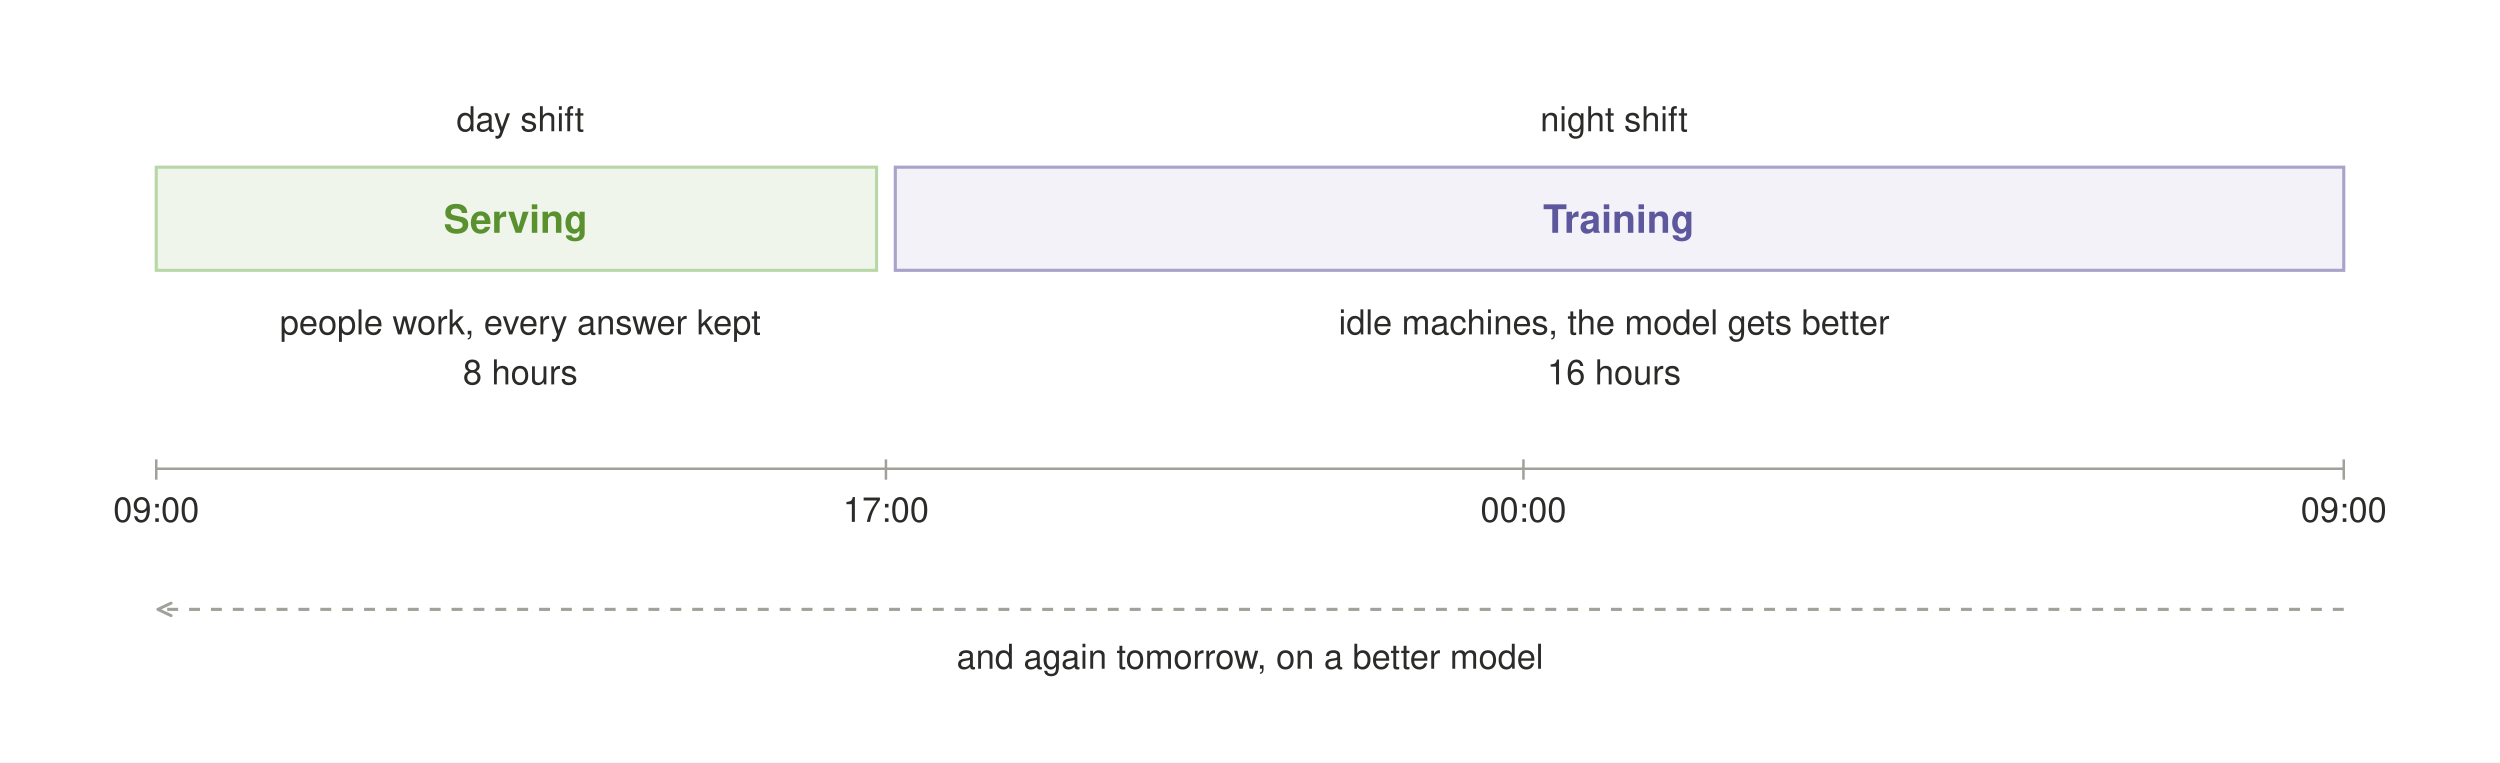
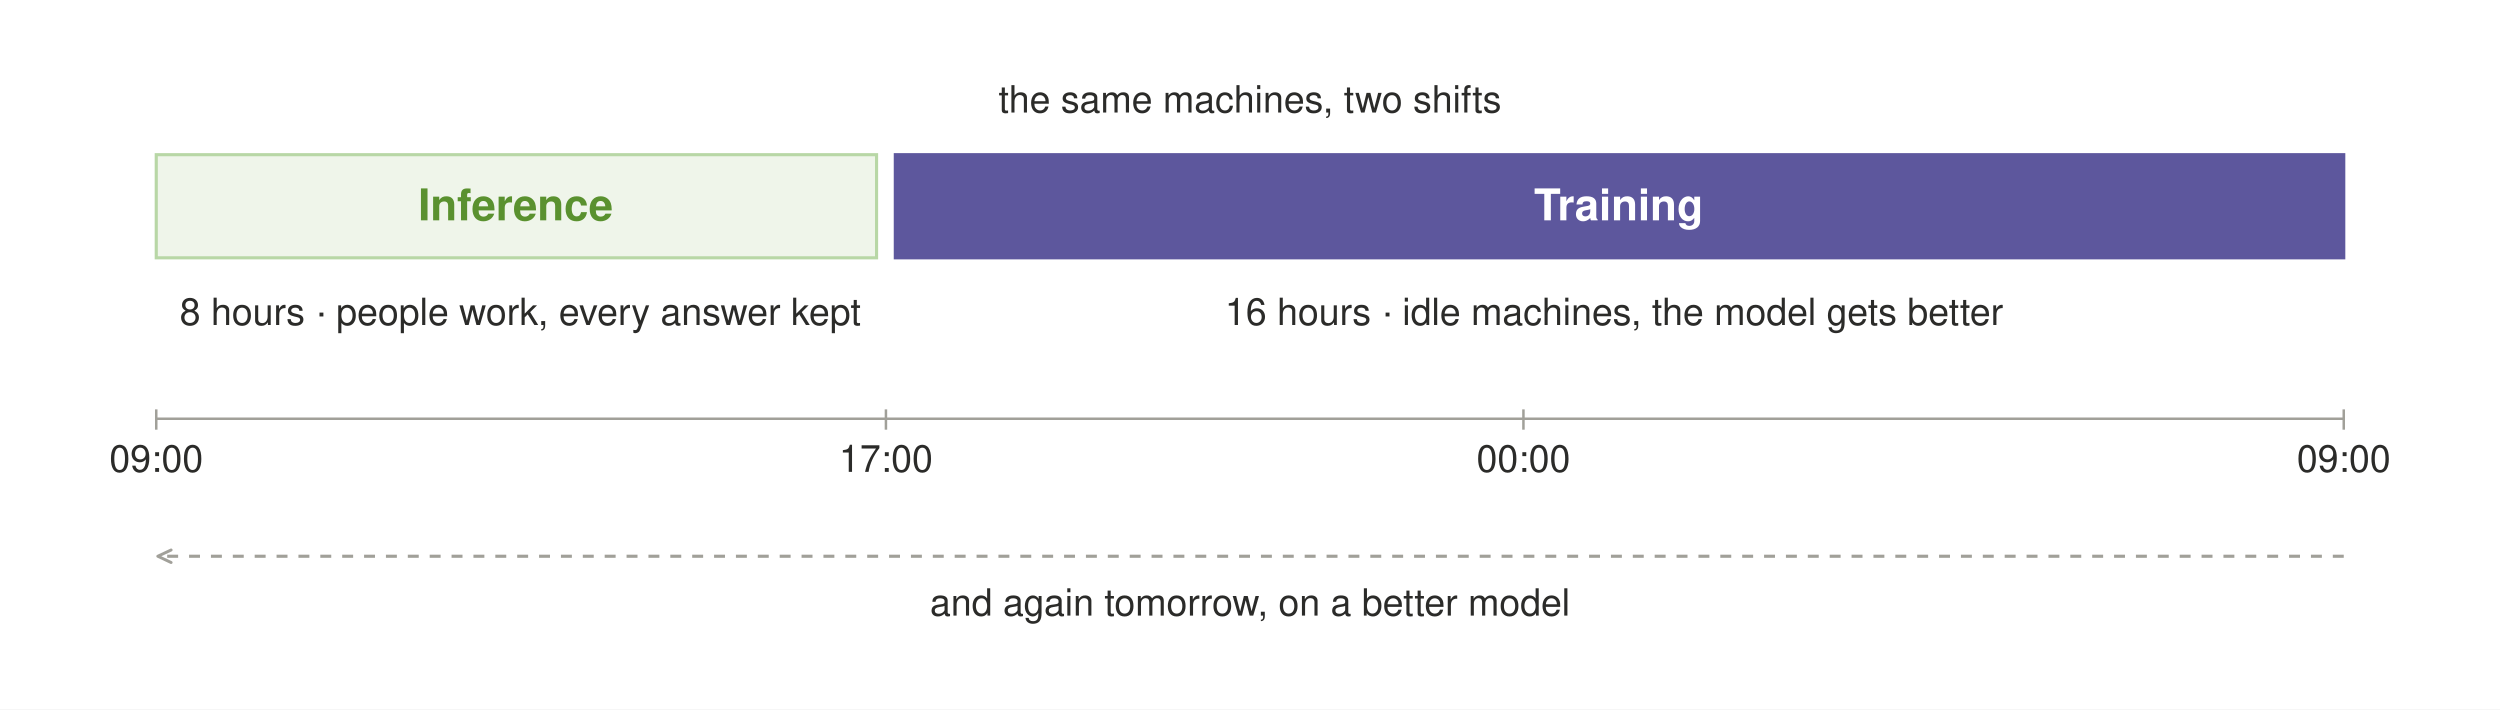
- <svg xmlns="http://www.w3.org/2000/svg" viewBox="0 0 1600 488" font-family="Avenir Next, Nunito, Segoe UI, Helvetica, Arial, sans-serif">
+ <svg xmlns="http://www.w3.org/2000/svg" viewBox="0 0 1600 454" font-family="Avenir Next, Nunito, Segoe UI, Helvetica, Arial, sans-serif">
  <defs>
    <marker id="ha" markerWidth="14" markerHeight="14" refX="11" refY="5" orient="auto" markerUnits="userSpaceOnUse">
      <path d="M1.5 1 L10 5 L1.5 9" fill="none" stroke="#a1a099" stroke-width="1.9" stroke-linecap="round" stroke-linejoin="round" />
    </marker>
    <marker id="Ha" markerWidth="19" markerHeight="19" refX="13" refY="6.5" orient="auto" markerUnits="userSpaceOnUse">
      <path d="M2 1.5 L12.5 6.5 L2 11.5" fill="none" stroke="#a1a099" stroke-width="3" stroke-linecap="round" stroke-linejoin="round" />
    </marker>
    <marker id="hg" markerWidth="14" markerHeight="14" refX="11" refY="5" orient="auto" markerUnits="userSpaceOnUse">
      <path d="M1.5 1 L10 5 L1.5 9" fill="none" stroke="#5a912f" stroke-width="1.9" stroke-linecap="round" stroke-linejoin="round" />
    </marker>
    <marker id="Hg" markerWidth="19" markerHeight="19" refX="13" refY="6.5" orient="auto" markerUnits="userSpaceOnUse">
      <path d="M2 1.5 L12.5 6.5 L2 11.5" fill="none" stroke="#5a912f" stroke-width="3" stroke-linecap="round" stroke-linejoin="round" />
    </marker>
    <marker id="hp" markerWidth="14" markerHeight="14" refX="11" refY="5" orient="auto" markerUnits="userSpaceOnUse">
      <path d="M1.5 1 L10 5 L1.5 9" fill="none" stroke="#5d579d" stroke-width="1.9" stroke-linecap="round" stroke-linejoin="round" />
    </marker>
    <marker id="Hp" markerWidth="19" markerHeight="19" refX="13" refY="6.5" orient="auto" markerUnits="userSpaceOnUse">
      <path d="M2 1.5 L12.5 6.5 L2 11.5" fill="none" stroke="#5d579d" stroke-width="3" stroke-linecap="round" stroke-linejoin="round" />
    </marker>
    <marker id="hc" markerWidth="14" markerHeight="14" refX="11" refY="5" orient="auto" markerUnits="userSpaceOnUse">
      <path d="M1.5 1 L10 5 L1.5 9" fill="none" stroke="#ad5130" stroke-width="1.9" stroke-linecap="round" stroke-linejoin="round" />
    </marker>
    <marker id="Hc" markerWidth="19" markerHeight="19" refX="13" refY="6.5" orient="auto" markerUnits="userSpaceOnUse">
      <path d="M2 1.5 L12.5 6.5 L2 11.5" fill="none" stroke="#ad5130" stroke-width="3" stroke-linecap="round" stroke-linejoin="round" />
    </marker>
    <marker id="hk" markerWidth="14" markerHeight="14" refX="11" refY="5" orient="auto" markerUnits="userSpaceOnUse">
      <path d="M1.5 1 L10 5 L1.5 9" fill="none" stroke="#2b2b29" stroke-width="1.9" stroke-linecap="round" stroke-linejoin="round" />
    </marker>
    <marker id="Hk" markerWidth="19" markerHeight="19" refX="13" refY="6.5" orient="auto" markerUnits="userSpaceOnUse">
      <path d="M2 1.5 L12.5 6.5 L2 11.5" fill="none" stroke="#2b2b29" stroke-width="3" stroke-linecap="round" stroke-linejoin="round" />
    </marker>
  </defs>
-   <rect width="1600" height="488" fill="#fff" />
-   <rect x="100" y="107" width="461" height="66" fill="#eff5ea" stroke="#b8d7a6" stroke-width="2" />
-   <text x="330" y="149" text-anchor="middle" fill="#5a912f" font-size="25" font-weight="600">Serving</text>
-   <rect x="573" y="107" width="927" height="66" fill="#f3f2f9" stroke="#a9a3c9" stroke-width="2" />
-   <text x="1036" y="149" text-anchor="middle" fill="#5d579d" font-size="25" font-weight="600">Training</text>
-   <text x="333" y="84" text-anchor="middle" fill="#2b2b29" font-size="22">day shift</text>
-   <text x="1033" y="84" text-anchor="middle" fill="#2b2b29" font-size="22">night shift</text>
-   <text x="333" y="214" text-anchor="middle" fill="#2b2b29" font-size="22">people work, every answer kept</text>
-   <text x="1033" y="214" text-anchor="middle" fill="#2b2b29" font-size="22">idle machines, the model gets better</text>
-   <text x="333" y="246" text-anchor="middle" fill="#2b2b29" font-size="22">8 hours</text>
-   <text x="1033" y="246" text-anchor="middle" fill="#2b2b29" font-size="22">16 hours</text>
-   <path d="M100 300 H1500" fill="none" stroke="#a1a099" stroke-width="1.6" />
-   <path d="M100 294 V307" stroke="#a1a099" stroke-width="1.6" />
-   <text x="100" y="334" text-anchor="middle" fill="#2b2b29" font-size="22">09:00</text>
-   <path d="M567 294 V307" stroke="#a1a099" stroke-width="1.6" />
-   <text x="567" y="334" text-anchor="middle" fill="#2b2b29" font-size="22">17:00</text>
-   <path d="M975 294 V307" stroke="#a1a099" stroke-width="1.6" />
-   <text x="975" y="334" text-anchor="middle" fill="#2b2b29" font-size="22">00:00</text>
-   <path d="M1500 294 V307" stroke="#a1a099" stroke-width="1.6" />
-   <text x="1500" y="334" text-anchor="middle" fill="#2b2b29" font-size="22">09:00</text>
-   <path d="M1500 390 L100 390" fill="none" stroke="#a1a099" stroke-width="2" stroke-dasharray="7 7" marker-end="url(#ha)" />
-   <text x="800" y="428" text-anchor="middle" fill="#2b2b29" font-size="22">and again tomorrow, on a better model</text>
+   <rect width="1600" height="454" fill="#fff" />
+   <rect x="100" y="99" width="461" height="66" fill="#eff5ea" stroke="#b8d7a6" stroke-width="2" />
+   <text x="330" y="141" text-anchor="middle" fill="#5a912f" font-size="28" font-weight="600">Inference</text>
+   <rect x="573" y="99" width="927" height="66" fill="#5d579d" stroke="#5d579d" stroke-width="2" />
+   <text x="1036" y="141" text-anchor="middle" fill="#ffffff" font-size="28" font-weight="600">Training</text>
+   <text x="800" y="72" text-anchor="middle" fill="#2b2b29" font-size="24">the same machines, two shifts</text>
+   <text x="333" y="208" text-anchor="middle" fill="#2b2b29" font-size="24">8 hours · people work, every answer kept</text>
+   <text x="1033" y="208" text-anchor="middle" fill="#2b2b29" font-size="24">16 hours · idle machines, the model gets better</text>
+   <path d="M100 268 H1500" fill="none" stroke="#a1a099" stroke-width="1.6" />
+   <path d="M100 262 V275" stroke="#a1a099" stroke-width="1.6" />
+   <text x="100" y="302" text-anchor="middle" fill="#2b2b29" font-size="24">09:00</text>
+   <path d="M567 262 V275" stroke="#a1a099" stroke-width="1.6" />
+   <text x="567" y="302" text-anchor="middle" fill="#2b2b29" font-size="24">17:00</text>
+   <path d="M975 262 V275" stroke="#a1a099" stroke-width="1.6" />
+   <text x="975" y="302" text-anchor="middle" fill="#2b2b29" font-size="24">00:00</text>
+   <path d="M1500 262 V275" stroke="#a1a099" stroke-width="1.6" />
+   <text x="1500" y="302" text-anchor="middle" fill="#2b2b29" font-size="24">09:00</text>
+   <path d="M1500 356 L100 356" fill="none" stroke="#a1a099" stroke-width="2" stroke-dasharray="7 7" marker-end="url(#ha)" />
+   <text x="800" y="394" text-anchor="middle" fill="#2b2b29" font-size="24">and again tomorrow, on a better model</text>
</svg>
